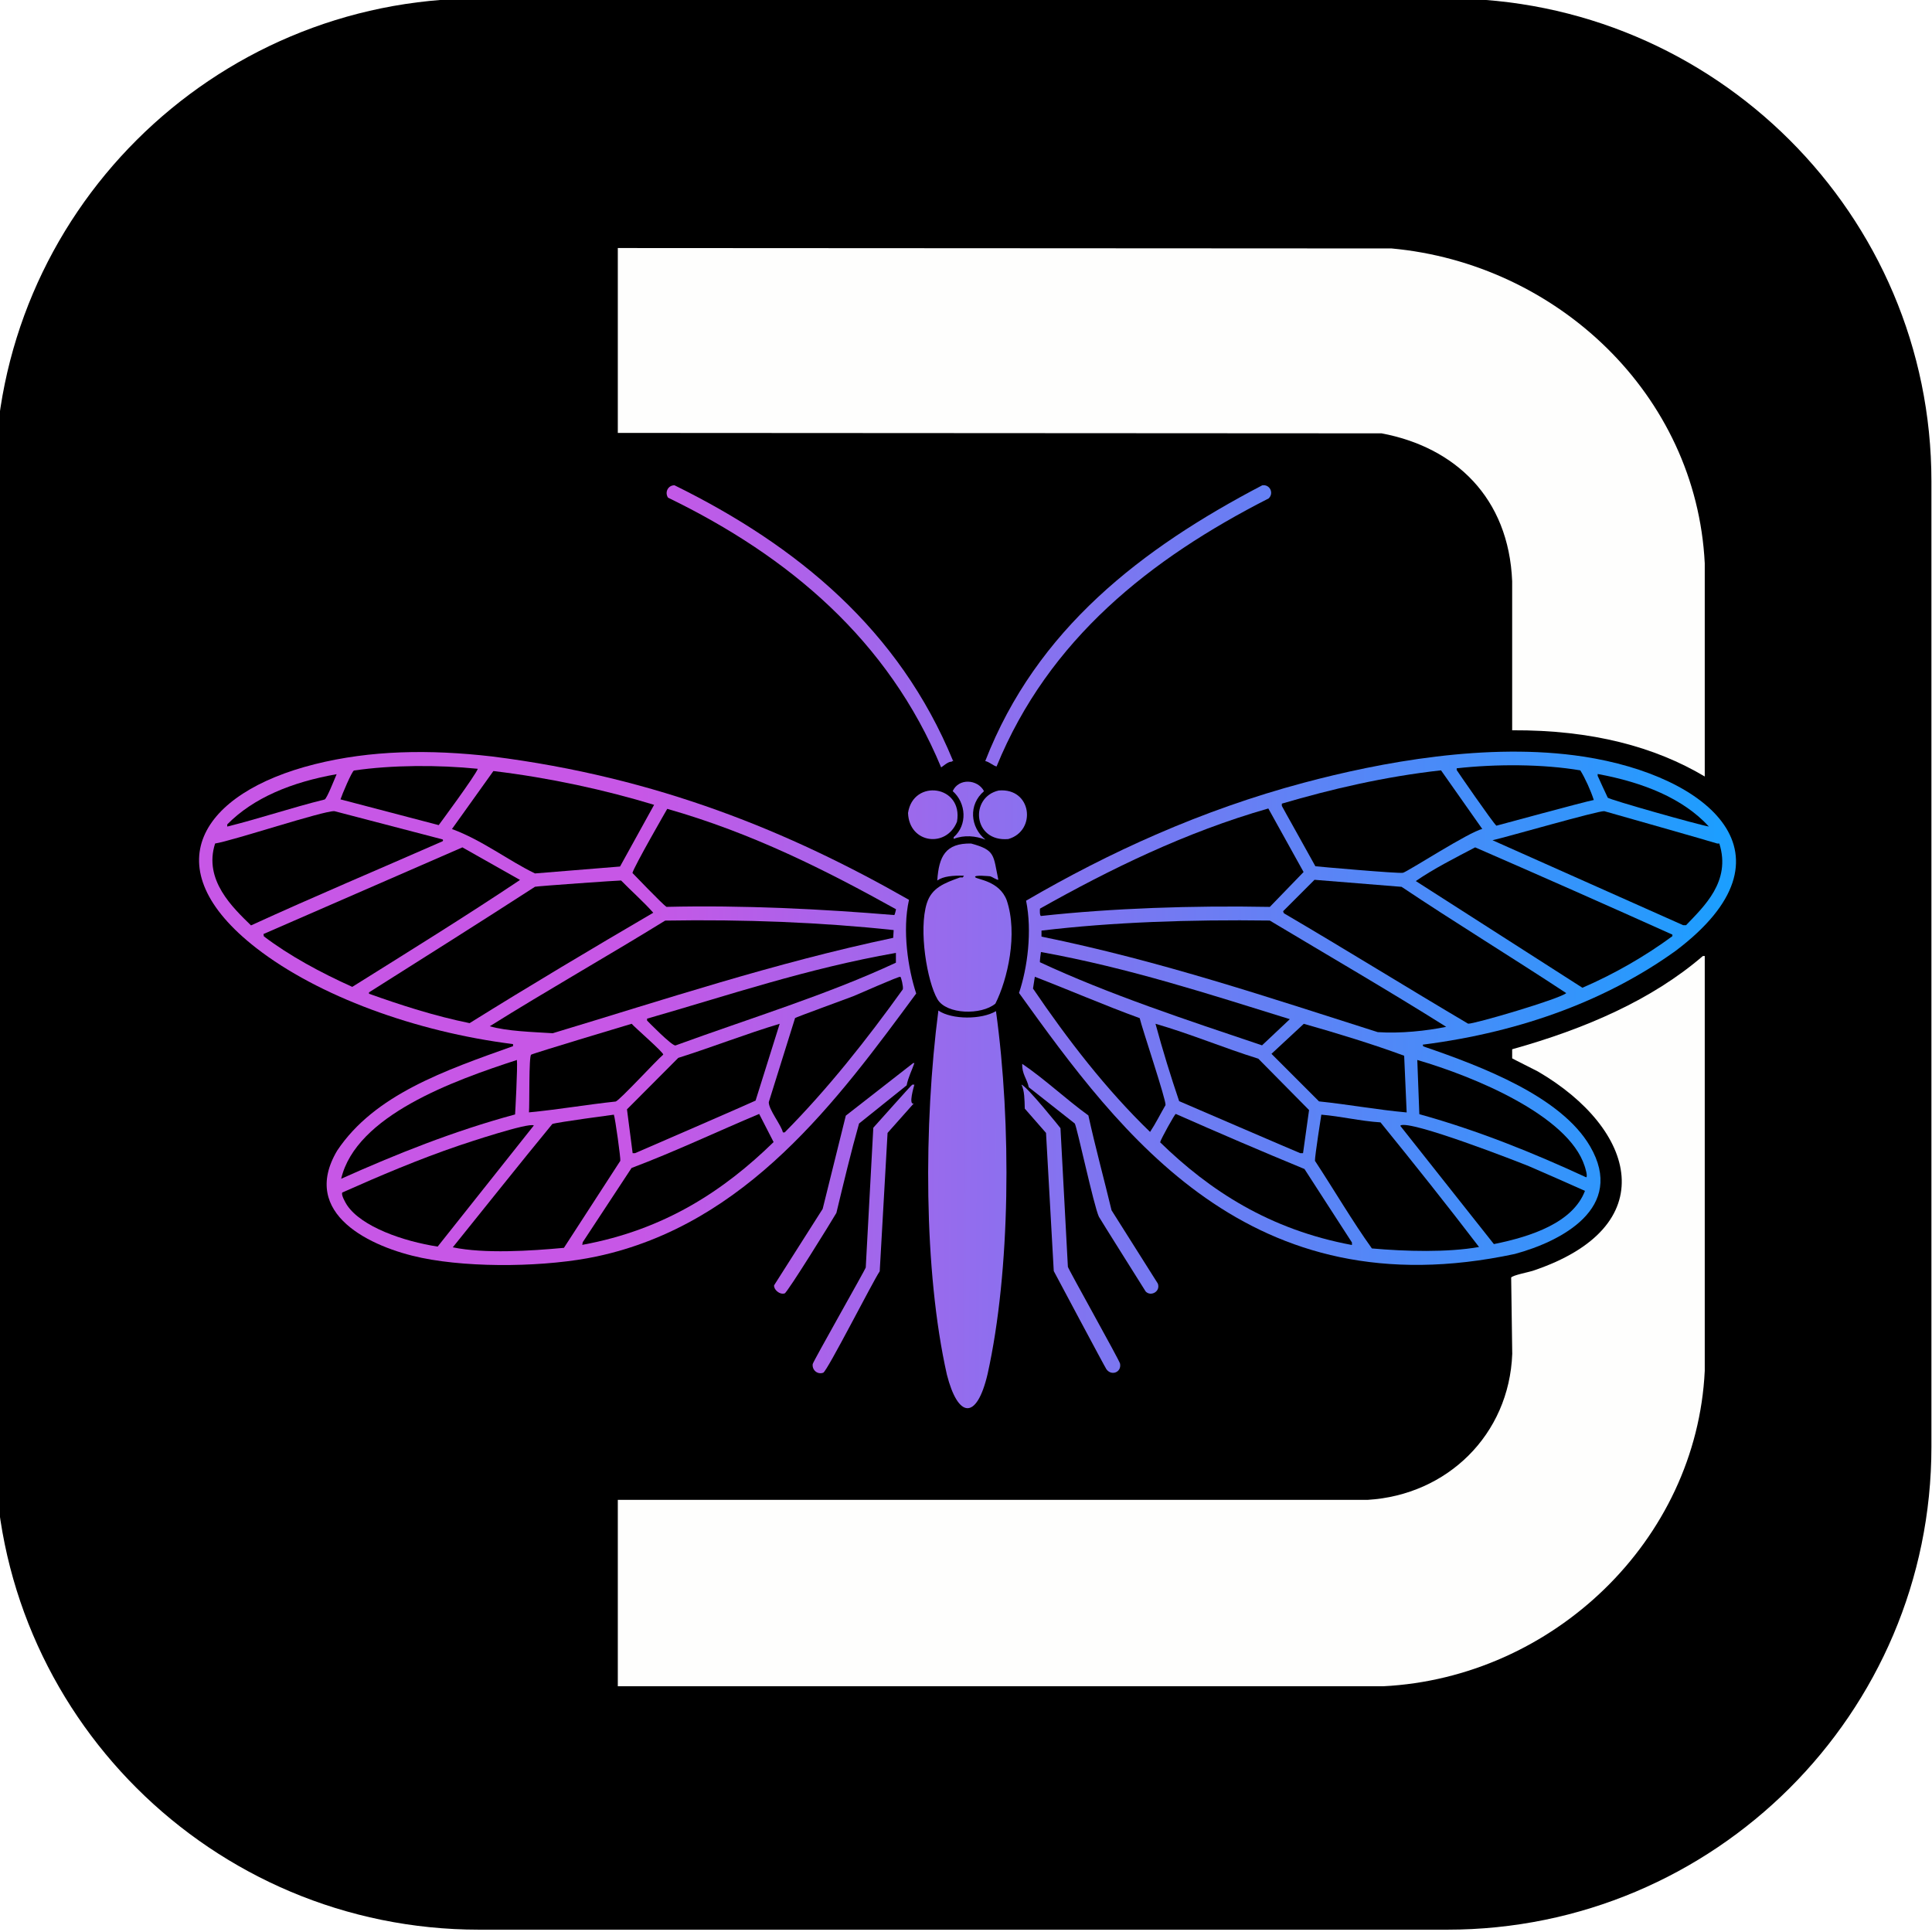
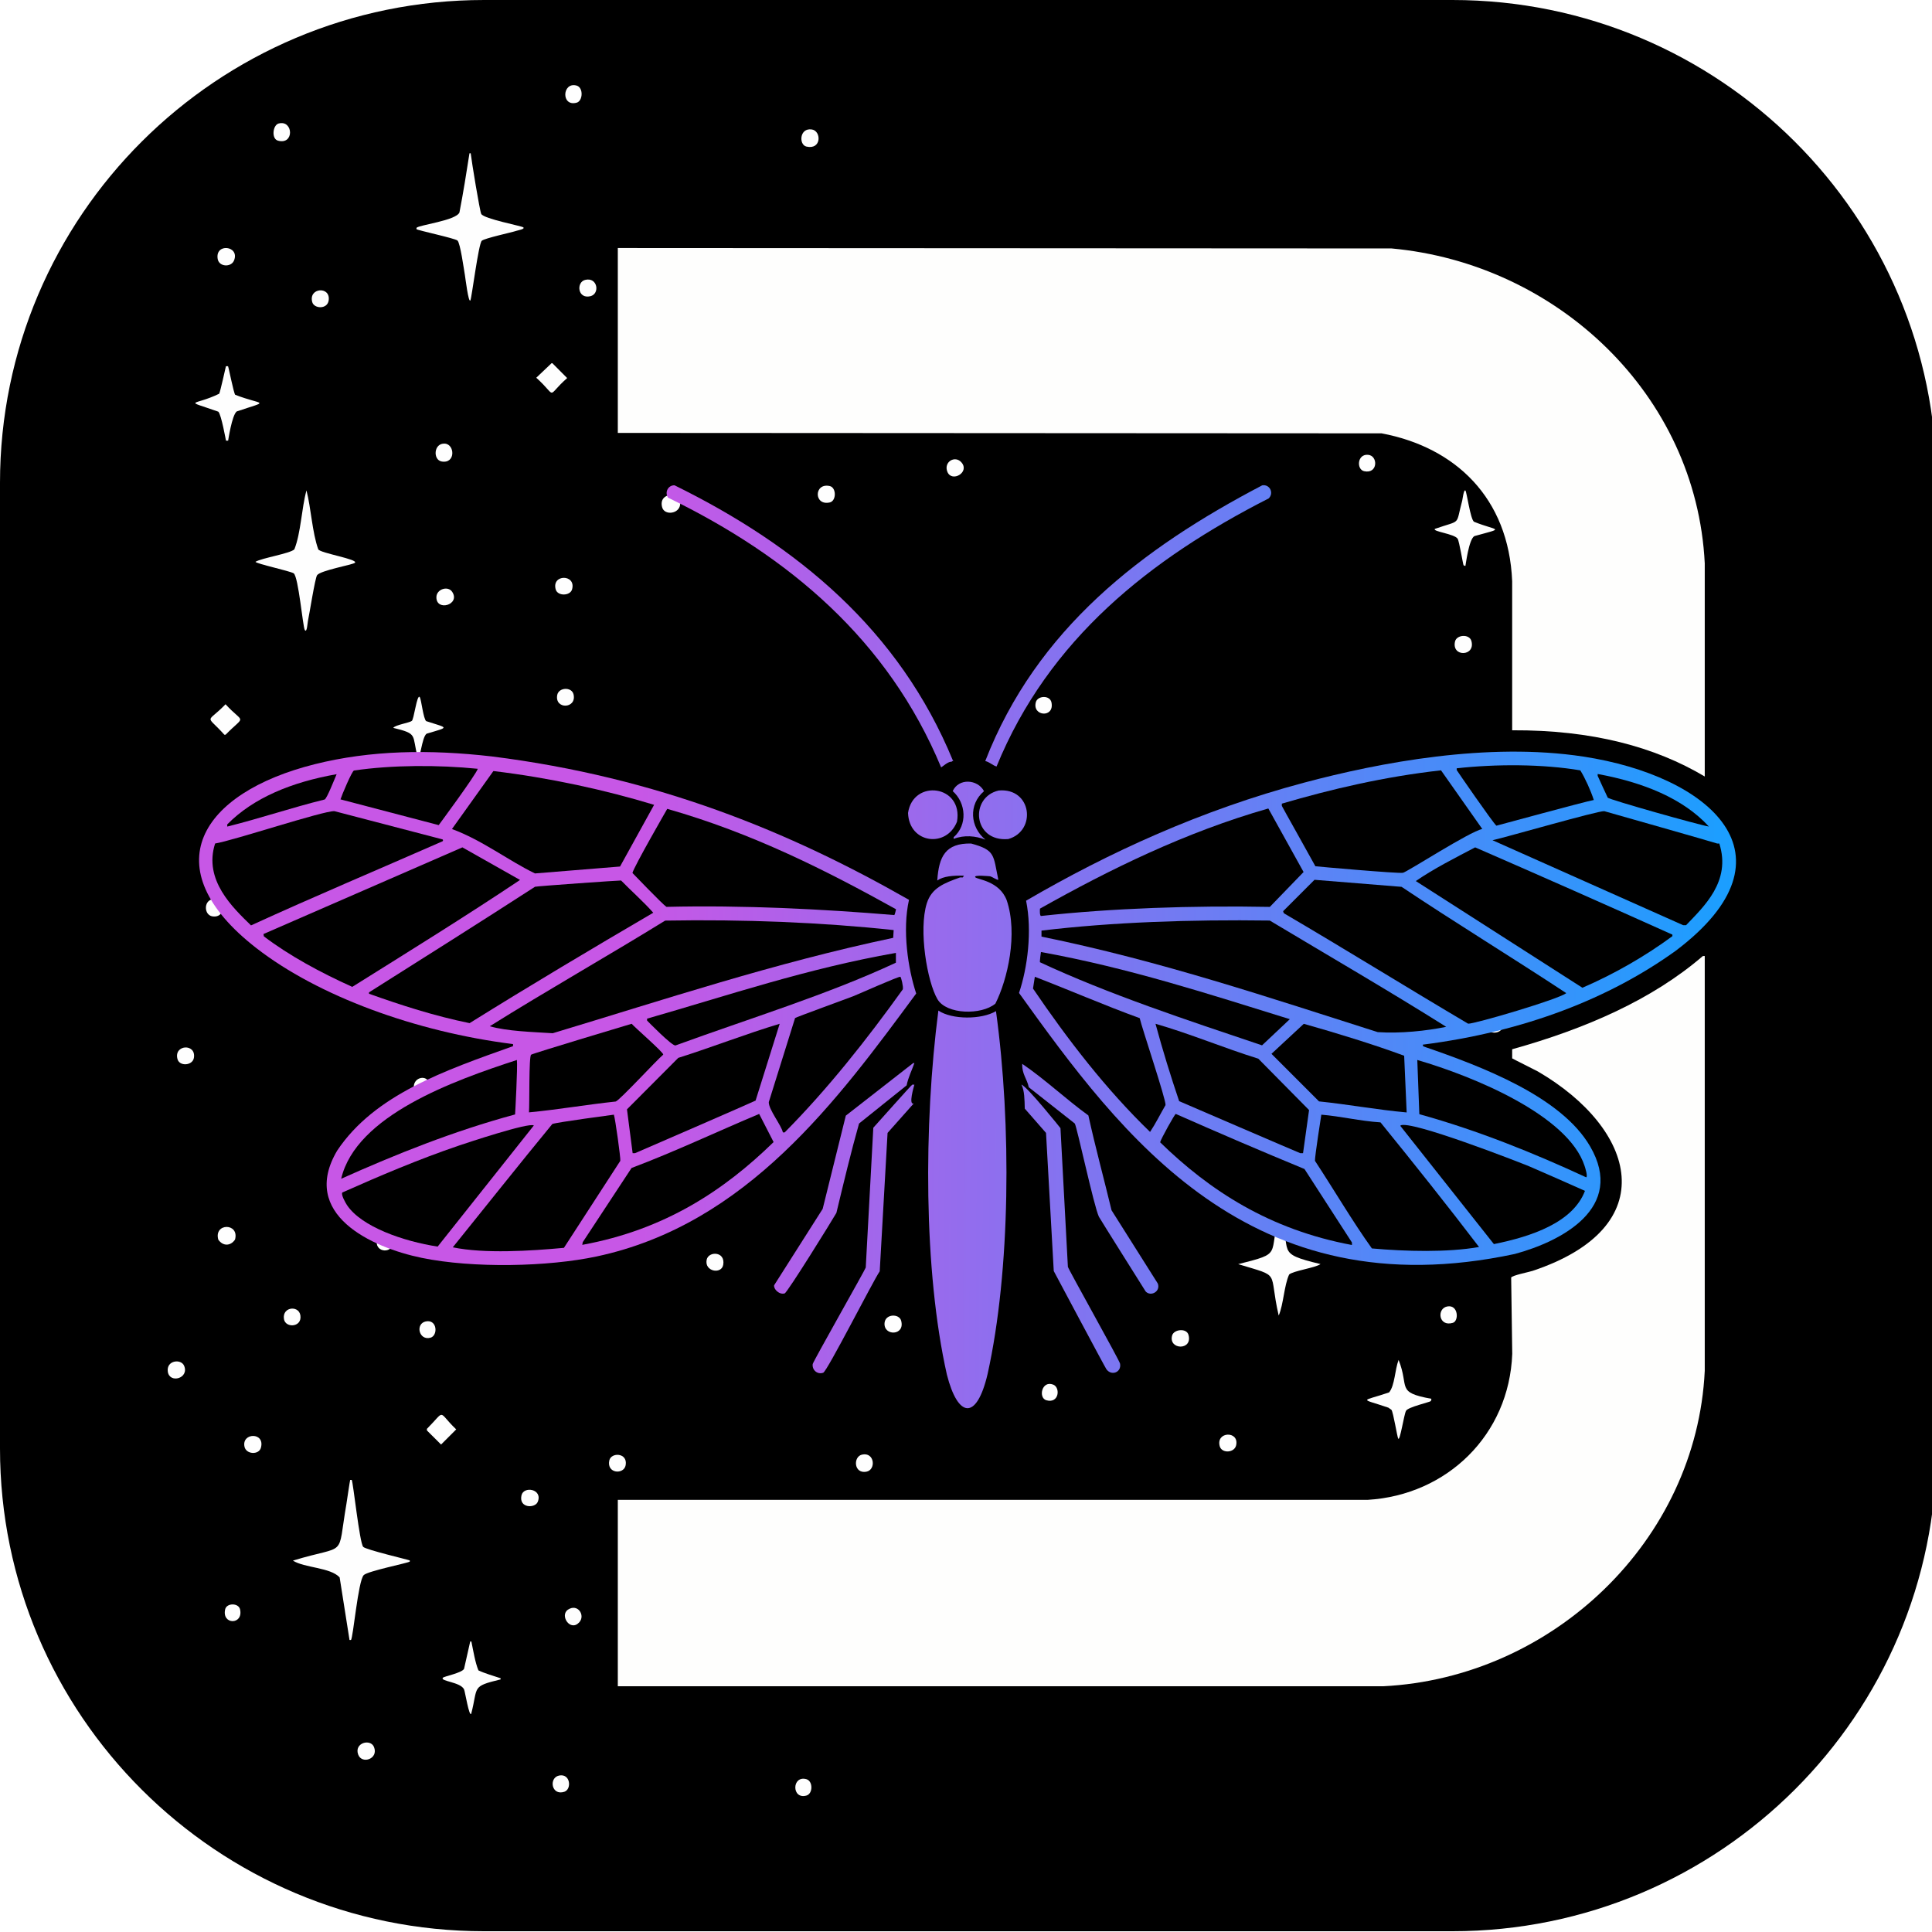
<svg xmlns="http://www.w3.org/2000/svg" xmlns:xlink="http://www.w3.org/1999/xlink" version="1.1" viewBox="0 0 1254 1254" width="1254" height="1254" id="svg48">
  <defs id="defs48">
    <linearGradient id="linearGradient93">
      <stop style="stop-color:#c757e6;stop-opacity:1;" offset="0.287" id="stop94" />
      <stop style="stop-color:#1a9fff;stop-opacity:1;" offset="1" id="stop93" />
    </linearGradient>
    <linearGradient id="swatch82">
      <stop style="stop-color:#1aa0ff;stop-opacity:1;" offset="0" id="stop82" />
    </linearGradient>
    <linearGradient xlink:href="#linearGradient93" id="linearGradient94" x1="128.06" y1="608.749" x2="1126.792" y2="615.62" gradientUnits="userSpaceOnUse" />
  </defs>
  <path d="M 1254,0 V 1254 H 0 V 0 Z" fill="#000000" fill-rule="nonzero" id="path1" style="display:none" />
-   <path id="path1-0" d="m 1253.622,312.364 c 0,-172.957 -140.804,-313.375 -314.234,-313.375 H 310.919 c -173.431,0 -314.234,140.419 -314.234,313.375 v 626.751 c 0,172.957 140.804,313.375 314.234,313.375 h 628.468 c 173.431,0 314.234,-140.419 314.234,-313.375 z" style="clip-rule:evenodd;display:inline;fill-rule:evenodd;stroke-width:1.569;stroke-linejoin:round;stroke-miterlimit:2" />
+   <path id="path1-0" d="M 1256.937,313.375 C 1256.937,140.419 1116.133,0 942.703,0 H 314.234 C 140.804,0 0,140.419 0,313.375 v 626.751 c 0,172.957 140.804,313.375 314.234,313.375 h 628.468 c 173.431,0 314.234,-140.419 314.234,-313.375 z" style="clip-rule:evenodd;display:inline;fill-rule:evenodd;stroke-width:1.569;stroke-linejoin:round;stroke-miterlimit:2" />
  <path d="M1105.25,620.54 L1106.50,620.50 L1106.50,889.75 C1101.23,999.90 1007.87,1088.99 897.75,1094.50 L401.00,1094.50 L401.00,973.50 L887.83,973.50 C939.20,970.36 979.57,931.37 981.55,878.75 L980.85,829.25 C981.44,827.79 992.46,825.65 994.75,824.88 C1080.23,796.34 1062.12,732.77 998.25,695.49 C997.28,694.93 981.56,687.10 981.50,686.95 L981.50,681.04 C1029.27,667.70 1072.46,648.79 1105.25,620.54 Z" fill="#FEFEFD" fill-rule="nonzero" id="path2" />
  <path d="m 401,160.99 502.25,0.27 c 107.15,9.83 197.79,94.58 203.25,204.38 V 504 c -32.4,-19.26 -73.08,-30.25 -125,-30 v -96.75 c -2.23,-54.23 -36.98,-86.97 -84.75,-95.98 L 401,280.99 Z" fill="#fefefd" fill-rule="nonzero" id="path37" style="display:inline" />
+   <g id="Stars" style="clip-rule:evenodd;fill-rule:evenodd;stroke-linejoin:round;stroke-miterlimit:2" transform="matrix(0.2319387,0,0,0.2319387,32.59153,-10.67493)">
+     <path d="m 839.458,4187.5 h 4.292 c 4.042,6.25 21.792,175.583 32.125,187.333 7.042,7.959 128.542,36.5 130.375,38 0.042,0 0,3.167 0,3.167 -5.125,4.208 -118.208,26.625 -128.958,37.958 -15.792,16.667 -29.584,176.75 -35.709,181.459 h -4 L 809.958,4460.25 c -26.166,-28.167 -97.791,-26.208 -130.791,-46.917 155.25,-47.458 122.833,-2.208 149.666,-158.125 1.25,-7.375 9.959,-67.333 10.625,-67.708 z" style="fill:#fefefe;fill-rule:nonzero" id="path7-3" />
+     <path d="m 1173.29,475 h 3.416 c 2.5,22 25.334,162.125 29.542,169.792 7.542,13.791 113.333,33.541 117.708,37.5 5.25,4.75 -14.416,8.041 -18.75,9.541 -13.791,4.709 -89.083,20.667 -97.416,27.917 -9.292,8.083 -28.334,160.708 -31.917,166.708 -5.458,9.25 -14.125,-63.75 -15.417,-70.833 -2.708,-15.083 -12.875,-89.875 -20.791,-96.5 -7.625,-6.417 -112.167,-28.583 -114.667,-31.833 v -3.625 c 6.208,-8.042 110.333,-20.25 120.208,-43.042 10.459,-54.083 19.584,-110.542 28.084,-165.625 z" style="fill:#fefefe;fill-rule:nonzero" id="path8-6" />
+     <path d="m 717.125,1418.38 c 12.958,50.25 15.958,117.5 33,164.958 5.75,10.75 114.667,28.125 102.292,37.834 -6.792,5.375 -96.125,21.208 -105.542,34.458 -5.833,8.167 -21.833,111.042 -25.792,128.75 -0.958,4.167 -2.625,34.625 -8.708,24.542 -5.458,-9.084 -17.583,-148.167 -30.958,-158.5 C 670,1643.672 578,1624.005 574.333,1618.255 c 17.542,-10.833 96.959,-23 108.917,-34.958 18.458,-46.625 19.875,-113.542 33.875,-164.917 z" style="fill:#fefefe;fill-rule:nonzero" id="path9-7" />
+     <path d="m 3439.71,3438.88 c 38.875,112.458 -16.625,113.125 115.167,144.583 -14.167,10.584 -77.542,19.042 -87.917,29.417 -14.125,31.125 -15.5,82.958 -29.083,114.667 -29.833,-128.584 9.958,-106.5 -113.375,-143.875 127,-32.042 83.917,-22.292 115.208,-144.792 z" style="fill:#fefefe;fill-rule:nonzero" id="path10-5" />
+     <path d="m 3773.38,3851.71 c 30.917,77.209 -8.625,90.542 91.5,108.709 1,0.791 -1.25,6.375 -1.333,6.5 -3.125,3.083 -63.5,16.583 -69.292,27.041 -5.75,9.875 -16.917,86.417 -21.958,77.917 -2.834,-4.75 -13.5,-72.625 -18.875,-80.5 l -8.625,-6.083 c -81.292,-27.834 -77.959,-15.417 2,-42.667 16.125,-19.375 16.041,-63.583 26.583,-90.917 z" style="fill:#fefefe;fill-rule:nonzero" id="path11-3" />
+     <path d="m 491.75,1070.83 c 0.083,-0.041 5.833,0 5.833,0 1.334,1.042 16.042,76.167 20.125,80 78.959,30.584 99.625,14.334 4.167,46.625 -13.5,10.792 -23.875,81.625 -23.958,81.709 -0.042,0.041 -6.042,0 -6.042,0 -0.125,-0.084 -13.042,-73.125 -21.458,-81.084 -100.292,-35.375 -70.584,-14.625 2.416,-50.208 2.959,-4.917 18.834,-77 18.917,-77.042 z" style="fill:#fefefe;fill-rule:nonzero" id="path12-5" />
+     <path d="m 3960.33,1418.75 c 3.625,2.792 13.959,80.667 24.084,87.375 66.583,26.958 89.333,15.708 1,40.167 -15.792,9.291 -24.375,82.208 -25,83.208 -0.709,1.083 -5.209,-1.708 -5.209,-1.708 -1.666,-2.542 -11.875,-66.75 -16.666,-74.209 -8.834,-13.708 -71.667,-20.166 -63.542,-27.541 76,-26.542 56.917,-6.709 76.458,-79.167 1.084,-3.958 4.125,-31.833 8.875,-28.125 z" style="fill:#fefefe;fill-rule:nonzero" id="path13-6" />
+     <path d="m 1175.38,4639.58 h 3.208 c 5.459,26.667 10.625,58.667 19.709,80.875 17.458,8.417 42.041,15.375 62.125,22.084 v 3.208 c -82.959,20.125 -62.292,19.708 -82.292,96.167 -5.708,9.625 -17.25,-61.959 -19.875,-67.959 -9.333,-21.125 -68.542,-22.833 -59.292,-32.958 3.542,-3.875 52.75,-13.208 59.125,-24.75 z" style="fill:#fefefe;fill-rule:nonzero" id="path14-2" />
+     <path d="m 3821.29,3066.67 h 2.875 c 5.166,17.875 13.375,76.375 22.708,84.291 87.792,28.542 63.292,13.334 -3.75,41.625 -6.917,6.375 -19.083,69.959 -20.75,72 h -2.833 c -19.75,-74.125 1.833,-73.5 -78.084,-92.041 -0.625,-0.75 1.5,-4.584 1.5,-4.584 2.667,-2.5 53.625,-12.708 59,-21.083 4.5,-6.958 17.334,-77.792 19.334,-80.208 z" style="fill:#fefefe;fill-rule:nonzero" id="path15-9" />
+     <path d="m 1034.38,1997.21 c 3.917,5.917 9.875,60.959 17.833,66.875 62.084,20.417 66.792,15.5 1.167,35.125 -13.917,9.667 -17.833,77.459 -25.25,64.917 -16.458,-62.583 1.958,-64.125 -68.125,-81.208 5.333,-8.292 45.917,-14.25 51.417,-19.375 6.208,-0.209 14.875,-78.5 22.958,-66.334 z" style="fill:#fefefe;fill-rule:nonzero" id="path16-1" />
+     <path d="m 490.625,2016.83 c 52.458,57.084 56.917,27.459 0.125,85.25 h -3.417 c -53.25,-59.333 -50.833,-29.041 3.292,-85.25 z" style="fill:#fefefe;fill-rule:nonzero" id="path17-2" />
+     <path d="m 1402.92,1062.5 h 2.375 l 41.333,41.5 c -61.625,54.5 -24.667,54.708 -86.417,-0.875 z" style="fill:#fefefe;fill-rule:nonzero" id="path18-7" />
+     <path d="m 3942.71,2177.12 c 56.042,53.583 53.417,28.5 1.125,84.167 -53.416,-57.917 -55.25,-26.209 -1.125,-84.167 z" style="fill:#fefefe;fill-rule:nonzero" id="path19-0" />
+     <path d="m 1136.17,4046.08 -42.375,42.417 -39.625,-39.458 v -4.459 c 54.583,-54.791 27.875,-50.125 82,1.5 z" style="fill:#fefefe;fill-rule:nonzero" id="path20" />
+     <path d="m 1762.83,1457.67 c -2.291,26.583 -43.708,31.75 -50.333,8.083 -12,-43.042 53.625,-45.917 50.333,-8.083 z" style="fill:#fefefe;fill-rule:nonzero" id="path21-9" />
+     <path d="m 517.125,3515.08 c -12.833,18.584 -33.917,18.584 -46.75,0 -13.167,-47.416 59.917,-47.416 46.75,0 z" style="fill:#fefefe;fill-rule:nonzero" id="path22-3" />
+     <path d="m 2131.46,408.333 c 26.792,4.125 27.542,57.542 -15.083,47.917 -22,-4.958 -19.833,-53.292 15.083,-47.917 z" style="fill:#fefefe;fill-rule:nonzero" id="path23-6" />
+     <path d="m 514.417,774.875 c -8.084,19.833 -41.667,18.25 -45.667,-3.833 -8.25,-45.917 62.5,-37.5 45.667,3.833 z" style="fill:#fefefe;fill-rule:nonzero" id="path24-0" />
+     <path d="m 3983.75,3359.58 c -3.167,30.917 -55.375,29.167 -48.333,-9.875 4.625,-25.666 51.583,-22.041 48.333,9.875 z" style="fill:#fefefe;fill-rule:nonzero" id="path25-6" />
+     <path d="m 1104.29,1287.5 c 28.166,1.75 30.666,56.708 -8.75,50 -24.917,-4.25 -22.792,-51.958 8.75,-50 z" style="fill:#fefefe;fill-rule:nonzero" id="path26-2" />
+     <path d="m 639.167,391.667 c 41.041,-11 44.791,60.958 -2,47.916 -18.667,-5.208 -14.375,-43.5 2,-47.916 z" style="fill:#fefefe;fill-rule:nonzero" id="path27-6" />
+     <path d="m 453.125,2562.75 c 38.792,-8.5 40.875,53.792 0.833,47.667 -23.416,-3.584 -25,-42.375 -0.833,-47.667 z" style="fill:#fefefe;fill-rule:nonzero" id="path28-1" />
+     <path d="m 2271.88,4116.67 c 35.375,-7.875 39.958,43.083 11.667,47.916 -35.084,5.959 -36.959,-42.25 -11.667,-47.916 z" style="fill:#fefefe;fill-rule:nonzero" id="path29-8" />
+     <path d="m 2181.54,1406.25 c 18.833,4.25 18.833,41.583 0,45.833 -45.084,10.167 -44.5,-55.875 0,-45.833 z" style="fill:#fefefe;fill-rule:nonzero" id="path30-7" />
+     <path d="m 3977.08,1839.67 c 12.209,43.791 -55.791,45.958 -45.833,1.708 4.417,-19.542 40.25,-21.792 45.833,-1.708 z" style="fill:#fefefe;fill-rule:nonzero" id="path31-9" />
+     <path d="m 374.792,3868.21 c 14.541,35.167 -40.292,50.25 -45.625,16.917 -5.167,-32.458 37.083,-37.583 45.625,-16.917 z" style="fill:#fefefe;fill-rule:nonzero" id="path32-2" />
+     <path d="m 1472.83,285.417 c 19.834,5.333 18,43.041 0.5,47.916 -44.083,12.292 -40.833,-58.75 -0.5,-47.916 z" style="fill:#fefefe;fill-rule:nonzero" id="path33-0" />
+     <path d="m 906.042,4934.88 c 13.583,33.375 -34.167,49.542 -44.292,20.958 -11.583,-32.625 34.5,-45 44.292,-20.958 z" style="fill:#fefefe;fill-rule:nonzero" id="path34-2" />
+     <path d="m 589.583,4097.58 c -5.708,20.417 -41,18.792 -45.833,-2.791 -8.917,-40.042 58.292,-41.875 45.833,2.791 z" style="fill:#fefefe;fill-rule:nonzero" id="path35-3" />
+     <path d="m 1496.88,829.333 c 35.125,-8.75 42.25,39.209 14.583,45.667 -36,8.333 -39.625,-39.458 -14.583,-45.667 z" style="fill:#fefefe;fill-rule:nonzero" id="path36-7" />
+     <path d="m 2381.25,3741.75 c 11.958,42.875 -49.958,43.917 -46.375,6.25 2.458,-25.625 40.792,-26.292 46.375,-6.25 z" style="fill:#fefefe;fill-rule:nonzero" id="path37-5" />
+     <path d="m 1364.29,4248.96 c -7.625,18.542 -53.25,18.084 -45.542,-18 5.833,-27.375 60.375,-18.208 45.542,18 z" style="fill:#fefefe;fill-rule:nonzero" id="path38" />
+     <path d="m 779.167,887.208 c -4,25.042 -40.667,22.917 -45.834,4.375 -11.458,-41.041 52.417,-45.583 45.834,-4.375 z" style="fill:#fefefe;fill-rule:nonzero" id="path39" />
+     <path d="m 1460.42,1695.29 c -5.25,18.75 -40.459,19.5 -45.834,0.208 -12.083,-43.292 57.792,-43.125 45.834,-0.208 z" style="fill:#fefefe;fill-rule:nonzero" id="path40" />
+     <path d="m 1883.33,3585.62 c -4.916,27.333 -52.958,18.917 -46.291,-14.167 4.958,-24.666 53.166,-24.083 46.291,14.167 z" style="fill:#fefefe;fill-rule:nonzero" id="path41" />
+     <path d="m 402.083,3006.46 c -3.708,21.875 -40.041,24.375 -45.833,3.625 -11.5,-41.25 52.875,-44.875 45.833,-3.625 z" style="fill:#fefefe;fill-rule:nonzero" id="path42" />
+     <path d="m 2550.58,1340.62 c 22.917,27.542 -27.5,56.25 -39.875,25.833 -11.291,-27.708 21.667,-47.708 39.875,-25.833 z" style="fill:#fefefe;fill-rule:nonzero" id="path43" />
+     <path d="m 1124.92,1702.29 c 23.791,36.041 -44.792,55.958 -44.209,14.75 0.292,-22.334 32.334,-32.667 44.209,-14.75 z" style="fill:#fefefe;fill-rule:nonzero" id="path44" />
+     <path d="m 1636.46,3273.17 c 36.667,-7.584 37.209,52.541 2.084,48 -24.959,-3.209 -27.084,-42.792 -2.084,-48 z" style="fill:#fefefe;fill-rule:nonzero" id="path45" />
+     <path d="m 3318.75,4090.62 c -4.833,21.583 -40.125,23.208 -45.833,2.792 -11.709,-41.917 55.041,-44.125 45.833,-2.792 z" style="fill:#fefefe;fill-rule:nonzero" id="path46" />
+     <path d="m 1610.42,4146.04 c -4.667,27.333 -53.792,24.291 -45.834,-13 5,-23.334 51.834,-22.167 45.834,13 z" style="fill:#fefefe;fill-rule:nonzero" id="path47" />
+     <path d="m 1464.58,1989.42 c 9.084,40.291 -52.708,42.541 -45.833,2.041 3.792,-22.291 40.875,-24.041 45.833,-2.041 z" style="fill:#fefefe;fill-rule:nonzero" id="path48" />
+     <path d="m 4064.58,2919.04 c -3.708,21.791 -41.916,22.875 -45.833,-0.084 -6.625,-38.916 52.875,-41.291 45.833,0.084 z" style="fill:#fefefe;fill-rule:nonzero" id="path49" />
+     <path d="m 3185.42,3781.58 c 12.458,44.584 -56.667,42.25 -45.834,1.875 4.709,-17.583 40.292,-21.666 45.834,-1.875 z" style="fill:#fefefe;fill-rule:nonzero" id="path50" />
+     <path d="m 771.292,2331.29 c 1.625,37.125 -57.375,30.958 -46.292,-8.709 5,-17.875 45.083,-18.541 46.292,8.709 z" style="fill:#fefefe;fill-rule:nonzero" id="path51" />
+     <path d="m 700.458,3733.29 c -1.208,27.833 -42.25,28.125 -46.291,4.416 -6.292,-37 47.875,-40.375 46.291,-4.416 z" style="fill:#fefefe;fill-rule:nonzero" id="path52" />
+     <path d="m 1480.21,4586.33 c -25.041,26.75 -55.166,-19.875 -31.25,-35.791 27.375,-18.209 49.542,16.25 31.25,35.791 z" style="fill:#fefefe;fill-rule:nonzero" id="path53" />
+     <path d="m 1423.96,5014.83 c 32.125,-6.666 36.125,38.5 14.584,45.459 -36.292,11.708 -43.667,-39.417 -14.584,-45.459 z" style="fill:#fefefe;fill-rule:nonzero" id="path54" />
+     <path d="m 3909.38,3702.12 c 31.125,-6.083 33.458,40.5 15.833,45.792 -40.083,12 -45.666,-39.959 -15.833,-45.792 z" style="fill:#fefefe;fill-rule:nonzero" id="path55" />
+     <path d="m 2116.12,5025 c 18.667,5.208 18.667,40.625 0,45.833 -41.667,11.625 -41,-57.25 0,-45.833 z" style="fill:#fefefe;fill-rule:nonzero" id="path56" />
+     <path d="m 3687.62,1318.75 c 29,2.125 28.292,54.667 -10.833,45.833 -21.459,-4.833 -19.542,-48.041 10.833,-45.833 z" style="fill:#fefefe;fill-rule:nonzero" id="path57" />
+     <path d="m 2802.08,2012.29 c 8.334,43.875 -54.875,38.333 -43.75,-1.542 5.042,-18.042 39.584,-20.333 43.75,1.542 z" style="fill:#fefefe;fill-rule:nonzero" id="path58" />
+     <path d="m 1051.04,3744 c 32.291,-6.667 34.666,39.75 13,45.583 -32.5,8.709 -42.917,-39.375 -13,-45.583 z" style="fill:#fefefe;fill-rule:nonzero" id="path59" />
+     <path d="m 1057.75,3070.71 c 12.708,18.542 -3.25,46.417 -27.792,37.625 -0.125,-0.041 -11.208,-11.666 -11.208,-11.666 -8.417,-30.709 26.375,-44.5 39,-25.959 z" style="fill:#fefefe;fill-rule:nonzero" id="path60" />
+     <path d="m 2807.12,3920.92 c 20.167,8.083 16.333,53.625 -19.375,43.666 -23.333,-6.5 -13,-56.708 19.375,-43.666 z" style="fill:#fefefe;fill-rule:nonzero" id="path61" />
+     <path d="m 531.25,4549.71 c 9.917,43.959 -51.583,43.959 -41.667,0 4.125,-18.333 37.542,-18.333 41.667,0 z" style="fill:#fefefe;fill-rule:nonzero" id="path62" />
+     <path d="m 958.333,3516.46 c 6.834,40.125 -52.666,37.125 -43.583,-0.833 4.958,-20.875 39.833,-21.292 43.583,0.833 z" style="fill:#fefefe;fill-rule:nonzero" id="path63" />
+   </g>
  <g id="g110" style="display:inline;fill:url(#linearGradient94)">
    <path d="m 319.25,490.98 c 107.66,13.51 193.66,49.05 270.75,93.08 -4.46,19.87 -0.6,44.79 4.67,60.8 -50.72,68.72 -109.78,149.84 -207.42,170.67 -31.57,6.73 -80.21,7.76 -113.5,0.91 -32.74,-6.73 -79.44,-28.39 -54.85,-69.69 24.22,-36.23 69.69,-51.9 114.1,-67.72 v -1.34 C 269.55,669.7 206.46,646.48 166.44,615.42 98.88,562.98 130.32,514.56 204.25,496.03 c 36.28,-9.09 74.45,-9.72 115,-5.05 z" fill="#fefefd" fill-rule="nonzero" id="path98" style="display:inline;fill:url(#linearGradient94);fill-opacity:1" />
    <path d="m 1027.75,491.08 c 81.5,12.45 142.09,63.99 60,125.97 -42.82,30.85 -98.09,52.59 -164.31,61.01 l 0.37,1.11 c 38.47,13.18 89.46,32.63 108.25,64.84 23.36,40.02 -18.78,61.77 -48.81,69.89 C 811.19,850.73 727.9,737 661.41,644.5 c 5.51,-16.27 8.62,-40.11 4.59,-59.89 53.79,-31.35 113.74,-58.82 180.25,-76.56 49.44,-13.2 119.44,-26.46 181.5,-16.97 z" fill="#fefefd" fill-rule="nonzero" id="path99" style="display:inline;fill:url(#linearGradient94);fill-opacity:1" />
    <path d="m 609.07,655.92 c 8.84,5.98 28.01,5.95 37.39,0.38 10.15,73.62 9.42,168.46 -5.43,235.49 -7.21,30.68 -19.3,28.42 -26.43,0.46 -15.19,-67.52 -15.1,-162.57 -5.53,-236.33 z" fill="#FEFEFD" fill-rule="nonzero" id="path100" style="fill:url(#linearGradient94);fill-opacity:1" />
    <path d="m 630.32,547.5 c 15.92,4.32 14.3,7.54 17.66,23.5 -0.57,0.44 -4.26,-2.01 -5.23,-2.22 -0.02,0 -11.08,-1.13 -9.75,0.59 1.19,1.54 15.54,2.26 20.4,14.88 7.44,21.94 0.57,51.51 -7.33,67.19 -9.16,7.58 -31.71,7.07 -37.58,-2.86 -6.7,-11.34 -12.39,-45.02 -6.91,-62.33 3.17,-10.03 11.34,-13.07 21.6,-16.75 0,0 1.76,0 1.76,0 0,0 0.72,-1.1 0.69,-1.11 -7.01,-0.2 -13.34,0.32 -17.28,3.12 1.04,-15.7 5.38,-24.33 21.97,-24.01 z" fill="#FEFEFD" fill-rule="nonzero" id="path101" style="fill:url(#linearGradient94);fill-opacity:1" />
    <path d="m 819.25,315.02 c 4.88,-0.86 7.86,5.03 4.18,8.5 -76.92,39.21 -142.8,91.37 -176.59,173.98 -2.16,-0.48 -4.63,-2.95 -7.34,-3.53 33.29,-85.69 101.6,-138.07 179.75,-178.95 z" fill="#FEFEFD" fill-rule="nonzero" id="path102" style="fill:url(#linearGradient94);fill-opacity:1" />
    <path d="m 437.84,315 c 80.05,39.42 145.81,94 180.65,178.61 1.14,0.85 -1.46,-0.12 -0.55,0.89 -2.08,-0.84 -6.59,3.57 -7.1,3.54 -34.28,-82.4 -98.58,-136.85 -177.26,-175.03 -2.35,-3.69 0.24,-8.18 4.26,-8.01 z" fill="#FEFEFD" fill-rule="nonzero" id="path103" style="fill:url(#linearGradient94);fill-opacity:1" />
    <g id="g105" style="fill:url(#linearGradient94);fill-opacity:1">
      <path d="m 592.14,704 c 0,0 1.36,0 1.36,0 -0.4,1.44 -3.95,13.35 -0.45,12.25 l -16.96,19.08 -5.09,89.83 c -4.31,6.26 -34.09,64.91 -36.67,65.84 -3.77,1.35 -7.33,-1.77 -6.83,-5.63 0.2,-1.57 34.17,-61.38 34.43,-62.64 l 4.91,-90.76 c 2.36,-2.53 24.68,-27.76 25.3,-27.97 z" fill="#FEFEFD" fill-rule="nonzero" id="path104" style="fill:url(#linearGradient94);fill-opacity:1" />
      <path d="m 592.73,690 h 0.77 c -1.65,4.8 -4.01,9.27 -5.03,14.47 l -30.89,24.78 c -5.12,18.04 -10.04,38.61 -14.7,58 -2.78,4.88 -31.8,51.71 -33.57,52.25 -3.43,1.04 -7.24,-2.68 -6.86,-5.26 l 31.52,-49.59 15.02,-60.52 z" fill="#FEFEFD" fill-rule="nonzero" id="path105" style="fill:url(#linearGradient94);fill-opacity:1" />
    </g>
    <g id="g107" style="fill:url(#linearGradient94);fill-opacity:1">
      <path d="m 663,704 c 3.74,1.23 25.29,28.16 25.32,28.25 l 4.81,90 c 0.3,1.61 33.48,60.7 33.87,62.87 1.02,5.61 -5.58,8.15 -8.85,3.63 -1,-1.38 -34.19,-63.76 -34.19,-63.76 l -5.02,-89.65 -13.79,-15.77 C 664.99,713.92 665,707.93 663,704 Z" fill="#FEFEFD" fill-rule="nonzero" id="path106" style="fill:url(#linearGradient94);fill-opacity:1" />
      <path d="m 663.5,690.5 c 15.09,10.28 28.45,23.05 42.93,33.49 4.55,20.71 10.15,41.25 15.04,61.56 l 30.05,47.59 c 1.85,5.24 -4.66,8.61 -7.91,5.11 0,0 -29.82,-47.4 -30.35,-48.5 -3.27,-6.92 -14.16,-57.98 -15.64,-60.5 L 667.75,705.7 c -1.1,-5.48 -4.51,-8.46 -4.25,-15.2 z" fill="#FEFEFD" fill-rule="nonzero" id="path107" style="fill:url(#linearGradient94);fill-opacity:1" />
    </g>
    <path d="m 621.16,533.32 c -6.78,17.25 -31.06,14.28 -31.78,-5.65 3.27,-22.34 35.95,-18.11 31.78,5.65 z" fill="#FEFEFD" fill-rule="nonzero" id="path108" style="fill:url(#linearGradient94);fill-opacity:1" />
    <path d="m 648.25,513.09 c 21.48,-1.89 24.78,26.19 6.19,31.51 -22.98,1.99 -25.2,-27.22 -6.19,-31.51 z" fill="#FEFEFD" fill-rule="nonzero" id="path109" style="fill:url(#linearGradient94);fill-opacity:1" />
    <path d="m 638.69,513.52 c -10.23,8.71 -9,23.4 0.91,31.48 -6.35,-2.45 -13.71,-3.21 -20.6,-0.5 v -1.1 c 9.06,-7.89 8.15,-22.18 -0.63,-29.91 3.89,-8.6 16.23,-7.74 20.32,0.03 z" fill="#FEFEFD" fill-rule="nonzero" id="path110" style="fill:url(#linearGradient94);fill-opacity:1" />
  </g>
  <g id="g19" style="display:inline">
    <path d="m 431.75,597.53 c 51.09,-0.89 102.17,1.17 148.3,6.16 l -0.3,5.03 c -77.24,16.3 -148.61,40.12 -220.99,61.92 -13.21,-0.83 -29.74,-1.29 -40.86,-4.54 37.29,-23.34 76.42,-45.48 113.85,-68.57 z" fill="#000000" fill-rule="nonzero" id="path4" />
    <path d="m 403.13,571.5 c 6.44,6.63 14.66,13.87 20.88,20.93 -39.99,23.39 -80.09,47.28 -119.21,71.66 -22.64,-4.6 -44.7,-11.72 -65.3,-19.09 v -0.89 c 35.72,-22.57 72.91,-46.01 107.75,-68.54 1.46,-0.43 55.34,-4.22 55.88,-4.07 z" fill="#000000" fill-rule="nonzero" id="path5" />
    <path d="m 300.12,550 37.41,21.15 c -35.05,23.44 -72.86,46.86 -108.89,69.4 -20.51,-9.26 -40.8,-20.18 -57.38,-32.8 l -0.25,-1.5 z" fill="#000000" fill-rule="nonzero" id="path6" />
    <path d="m 433.09,525 c 54.92,15.62 102.9,39.81 148.46,65.15 0.07,0.18 -0.79,3.64 -1.07,3.79 -46.29,-3.88 -98.51,-6.52 -147.91,-5.32 -2.32,-1.42 -22.07,-22 -22.07,-22 1,-4.18 22.59,-41.62 22.59,-41.62 z" fill="#000000" fill-rule="nonzero" id="path7" />
    <path d="m 217.07,526.5 c 0,0 70.18,18.33 70.18,18.33 0.57,0.46 0.22,0.98 0,1.22 -41.21,18.1 -83.55,35.92 -124.33,54.6 -11.63,-11.37 -30.97,-29.35 -23.3,-53.16 10.91,-1.62 70.55,-21.42 77.45,-20.99 z" fill="#000000" fill-rule="nonzero" id="path8" />
    <path d="m 320.25,500.46 c 36.45,4.36 72.68,12.3 104.31,21.93 l -22.11,40.04 -55.2,4.49 c -17.55,-8.49 -34.32,-21.65 -53.9,-28.82 z" fill="#000000" fill-rule="nonzero" id="path9" />
    <path d="m 398.44,723.5 c 0.9,2.5 4.5,28.52 4.19,29.95 l -36.6,56.48 c -21.6,2.01 -51.7,3.93 -72.14,-0.34 21.45,-26.55 43.07,-53.87 64.6,-80.03 2.65,-1.11 39.94,-6.07 39.95,-6.06 z" fill="#000000" fill-rule="nonzero" id="path10" />
    <path d="m 346.5,730.5 -62.43,78.62 c -22.1,-3.38 -49.38,-12.79 -58.82,-26.88 -0.92,-1.37 -4.18,-7.07 -3,-8.26 24.35,-10.83 49.54,-21.56 75.82,-30.49 4.04,-1.37 45.13,-15.12 48.43,-12.99 z" fill="#000000" fill-rule="nonzero" id="path11" />
    <path d="m 506.07,664.5 -15.64,49.85 c -0.32,0.34 -78.13,34.15 -78.28,34.15 -0.26,0 -1.52,0 -1.52,0 l -3.68,-28.46 33.3,-33.41 c 22.25,-7.03 43.47,-15.4 65.82,-22.13 z" fill="#000000" fill-rule="nonzero" id="path12" />
    <path d="m 492.75,723.02 9.37,18.26 C 470.01,772.62 431.45,798.23 377.93,808 l 0.32,-1.75 31.67,-48.15 c 28.28,-10.66 56.03,-23.85 82.83,-35.08 z" fill="#000000" fill-rule="nonzero" id="path13" />
    <path d="m 584.41,634 c 0.5,0.31 2,6.3 1.59,8.13 -23.27,32.46 -48.72,64.66 -76.68,92.87 h -1.17 c -1.03,-4.75 -9.37,-14.94 -9.15,-19.67 0,0 16.99,-54.45 17.06,-54.56 0.3,-0.43 34.5,-12.87 37.69,-14.13 3.46,-1.36 29.83,-13.15 30.66,-12.64 z" fill="#000000" fill-rule="nonzero" id="path14" />
    <path d="m 410,664.5 c 2.04,2.42 20.65,18.52 20.5,20.01 -4.55,3.83 -28.13,29.52 -30.85,30.45 -18.89,2.01 -37.28,5.23 -56.31,7.04 0.43,-5.42 -0.15,-36.47 1.41,-37.44 1.63,-1.01 65.18,-20.07 65.25,-20.06 z" fill="#000000" fill-rule="nonzero" id="path15" />
    <path d="m 335.5,688 c 0.56,4.07 -1.13,35.27 -1.18,35.35 -39.97,10.81 -77.47,25.89 -112.88,41.75 9.66,-41.05 72.85,-63.68 114.06,-77.1 z" fill="#000000" fill-rule="nonzero" id="path16" />
    <path d="m 581.5,618.5 v 6.35 c -44.53,20.79 -95.16,36.22 -143.04,53.71 -2.23,0.58 -18.46,-16.14 -18.46,-16.14 0,0 0,-1.25 0,-1.25 52.69,-15.1 103.66,-32.53 161.5,-42.67 z" fill="#000000" fill-rule="nonzero" id="path17" />
    <path d="m 310.12,499 c -1.33,4.1 -25.37,36.56 -25.37,36.56 L 221,518.85 c 0.87,-2.83 7.43,-18.34 8.75,-18.73 24.74,-3.64 54.66,-3.71 80.37,-1.12 z" fill="#000000" fill-rule="nonzero" id="path18" />
    <path d="m 218.5,502.5 c -1.39,3.22 -6.22,15.59 -7.75,16.42 -21.55,5.32 -41.7,12.21 -63.25,17.58 v -1.41 c 16.95,-17.23 41.76,-27.44 71,-32.59 z" fill="#000000" fill-rule="nonzero" id="path19" />
  </g>
  <g id="g36" style="display:inline">
    <path d="m 853.2,571.05 56.52,4.57 c 34.27,22.93 71.76,45.84 106.88,68.98 -4.34,3.81 -59.84,20.16 -63.69,19.84 -39.57,-23.37 -79.47,-48.16 -119.52,-71.63 0,0 -0.57,-0.99 -0.53,-1.41 0,0 20.32,-20.35 20.34,-20.35 z" fill="#000000" fill-rule="nonzero" id="path21" style="display:inline" />
    <path d="m 824.17,597.5 c 37.64,22.56 77.24,45.53 114.52,68.98 -12.76,2.63 -29.83,4.44 -44.44,3.44 C 824.43,647.76 753.23,623.64 676,607.93 v -3.91 c 45.9,-5.47 96.16,-7.23 148.17,-6.52 z" fill="#000000" fill-rule="nonzero" id="path22" />
    <path d="m 957.48,550 c 42.75,18.6 85.75,37.63 128.02,56.64 v 1 c -17.11,12.63 -37.43,24.44 -58.41,33.48 L 918.96,571.87 c 11.41,-7.91 25.59,-15.09 38.52,-21.87 z" fill="#000000" fill-rule="nonzero" id="path23" />
    <path d="m 823.23,524.76 22.88,41.24 -21.9,22.64 c -49.86,-0.95 -102.49,0.85 -148.3,5.87 -1.24,0.55 -0.98,-4.59 -0.87,-4.76 45.06,-25.36 94.45,-49.64 148.19,-64.99 z" fill="#000000" fill-rule="nonzero" id="path24" />
    <path d="m 935.32,500 26.78,38.07 c -8.19,1.63 -48.61,27.81 -51.5,28.43 -2.9,0.62 -56.63,-4.14 -56.83,-4.25 -1.67,-3.18 -21.76,-38.94 -21.77,-39.17 -0.01,-0.2 0,-1.46 0,-1.46 31.85,-9.38 66.76,-17.55 103.32,-21.62 z" fill="#000000" fill-rule="nonzero" id="path25" />
    <path d="m 1041.26,526.5 c 0,0 72.02,20.43 73.3,21 0,0 1.39,0 1.39,0 7.86,24.61 -10.14,40.97 -21.56,53 h -1.93 L 968.75,545.37 c 8.66,-1.9 68.5,-19.19 72.51,-18.87 z" fill="#000000" fill-rule="nonzero" id="path26" />
    <path d="m 857.63,723.5 c 12.64,1.03 25.14,4.15 38.42,5 21.4,26.37 43.39,53.93 63.95,80.89 -20.69,3.62 -47.5,2.88 -69.55,0.93 -12.6,-17.56 -24.7,-38.26 -36.95,-56.87 -0.15,-2.75 4.13,-29.95 4.13,-29.95 z" fill="#000000" fill-rule="nonzero" id="path27" />
    <path d="m 909,730.5 c 6.37,-3.71 76.34,23.55 83.75,26.61 2.28,0.93 35.83,15.68 36,15.85 -7.8,20.49 -34.53,29.59 -59.11,34.54 L 909,730.89 Z" fill="#000000" fill-rule="nonzero" id="path28" />
    <path d="m 750,664.5 c 23.11,6.68 43.98,15.59 66.73,22.66 l 32.94,33.35 -3.91,27.99 c 0,0 -1.24,0.04 -1.77,0 -0.34,-0.02 -78.64,-33.77 -78.64,-33.77 C 759.96,698.85 754.63,681.62 750,664.5 Z" fill="#000000" fill-rule="nonzero" id="path29" />
    <path d="m 763.12,723 c 26.97,11.93 56.12,24.45 83.57,35.76 0,0 30.81,47.7 30.81,47.7 0,0.01 0,1.63 0,1.63 -53.49,-9.97 -92.37,-35.34 -124.5,-66.67 0.48,-2.15 9.46,-18.21 10.12,-18.42 z" fill="#000000" fill-rule="nonzero" id="path30" />
    <path d="m 671.68,634 c 22.1,8.48 45.38,18.62 68.07,26.85 1.4,6.28 17.31,53.46 16.75,56.43 -3.27,5.62 -6.45,12.07 -10.03,17.42 -28.45,-27.47 -53.53,-60.01 -75.98,-93.06 z" fill="#000000" fill-rule="nonzero" id="path31" />
    <path d="m 846.25,664.53 c 21.14,5.95 45.48,13.44 65.15,20.72 l 1.62,36.8 c -19.32,-1.74 -38.1,-5.25 -56.89,-7.17 l -30.86,-30.87 z" fill="#000000" fill-rule="nonzero" id="path32" />
    <path d="m 919.92,688 c 36.51,10.63 97.86,35.86 108.58,68.75 0.31,0.93 2.27,6.96 1.02,7.4 -33.8,-15.63 -69.86,-30.32 -108.27,-40.97 z" fill="#000000" fill-rule="nonzero" id="path33" />
    <path d="m 675.65,617.93 c 57.24,10.33 109.6,27.5 161.53,43.58 L 819.15,678.5 C 769.99,661.96 719.69,645.39 675,624.56 c -0.21,-0.47 0.6,-6.58 0.65,-6.63 z" fill="#000000" fill-rule="nonzero" id="path34" />
    <path d="m 1025.72,500.02 c 3.05,4.85 6.88,13.3 8.76,19.23 -5.81,1.04 -63.07,16.69 -63.22,16.68 -2.21,-1.81 -25.72,-35.9 -25.76,-36.12 0,0 0,-1.13 0,-1.13 25.72,-2.85 55.89,-2.78 80.22,1.34 z" fill="#000000" fill-rule="nonzero" id="path35" />
    <path d="m 1037,502.37 c 29.64,5.46 55.4,15.83 72.19,34.11 -6.47,-1.01 -64.58,-17.44 -65.65,-18.73 -0.21,-0.25 -6.54,-14.18 -6.54,-14.18 0,-0.03 0,-1.2 0,-1.2 z" fill="#000000" fill-rule="nonzero" id="path36" />
  </g>
</svg>
